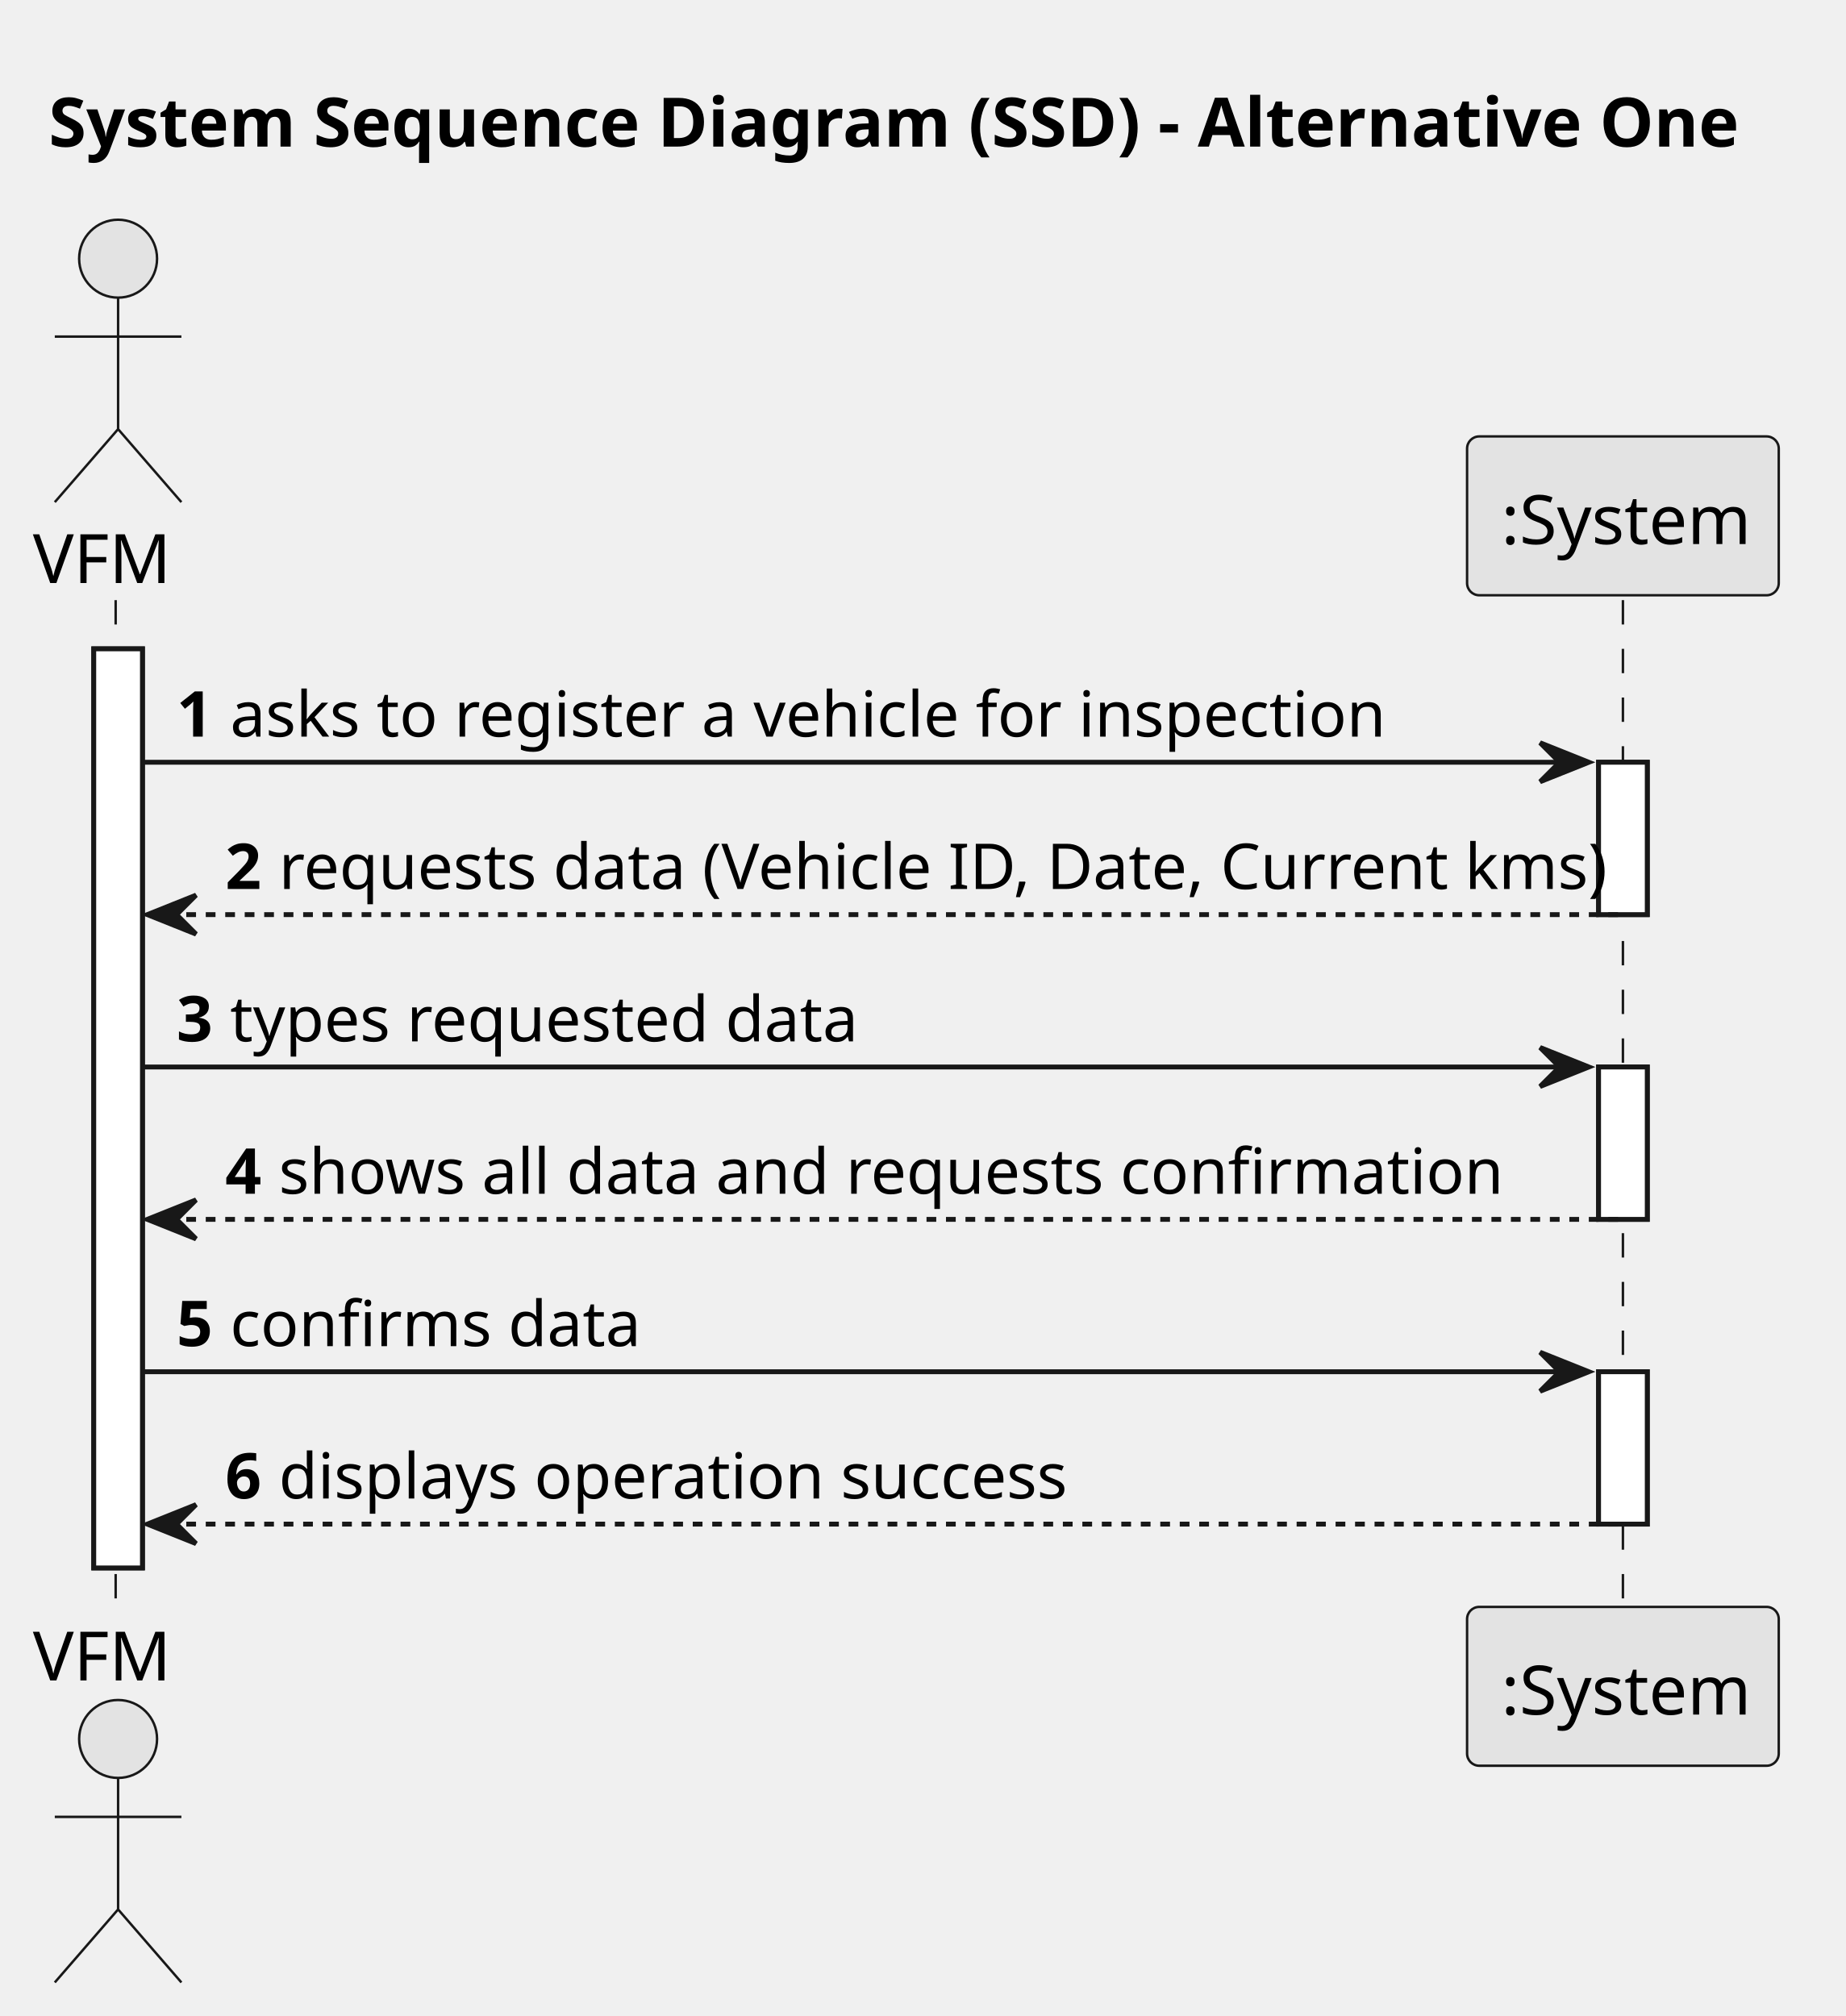
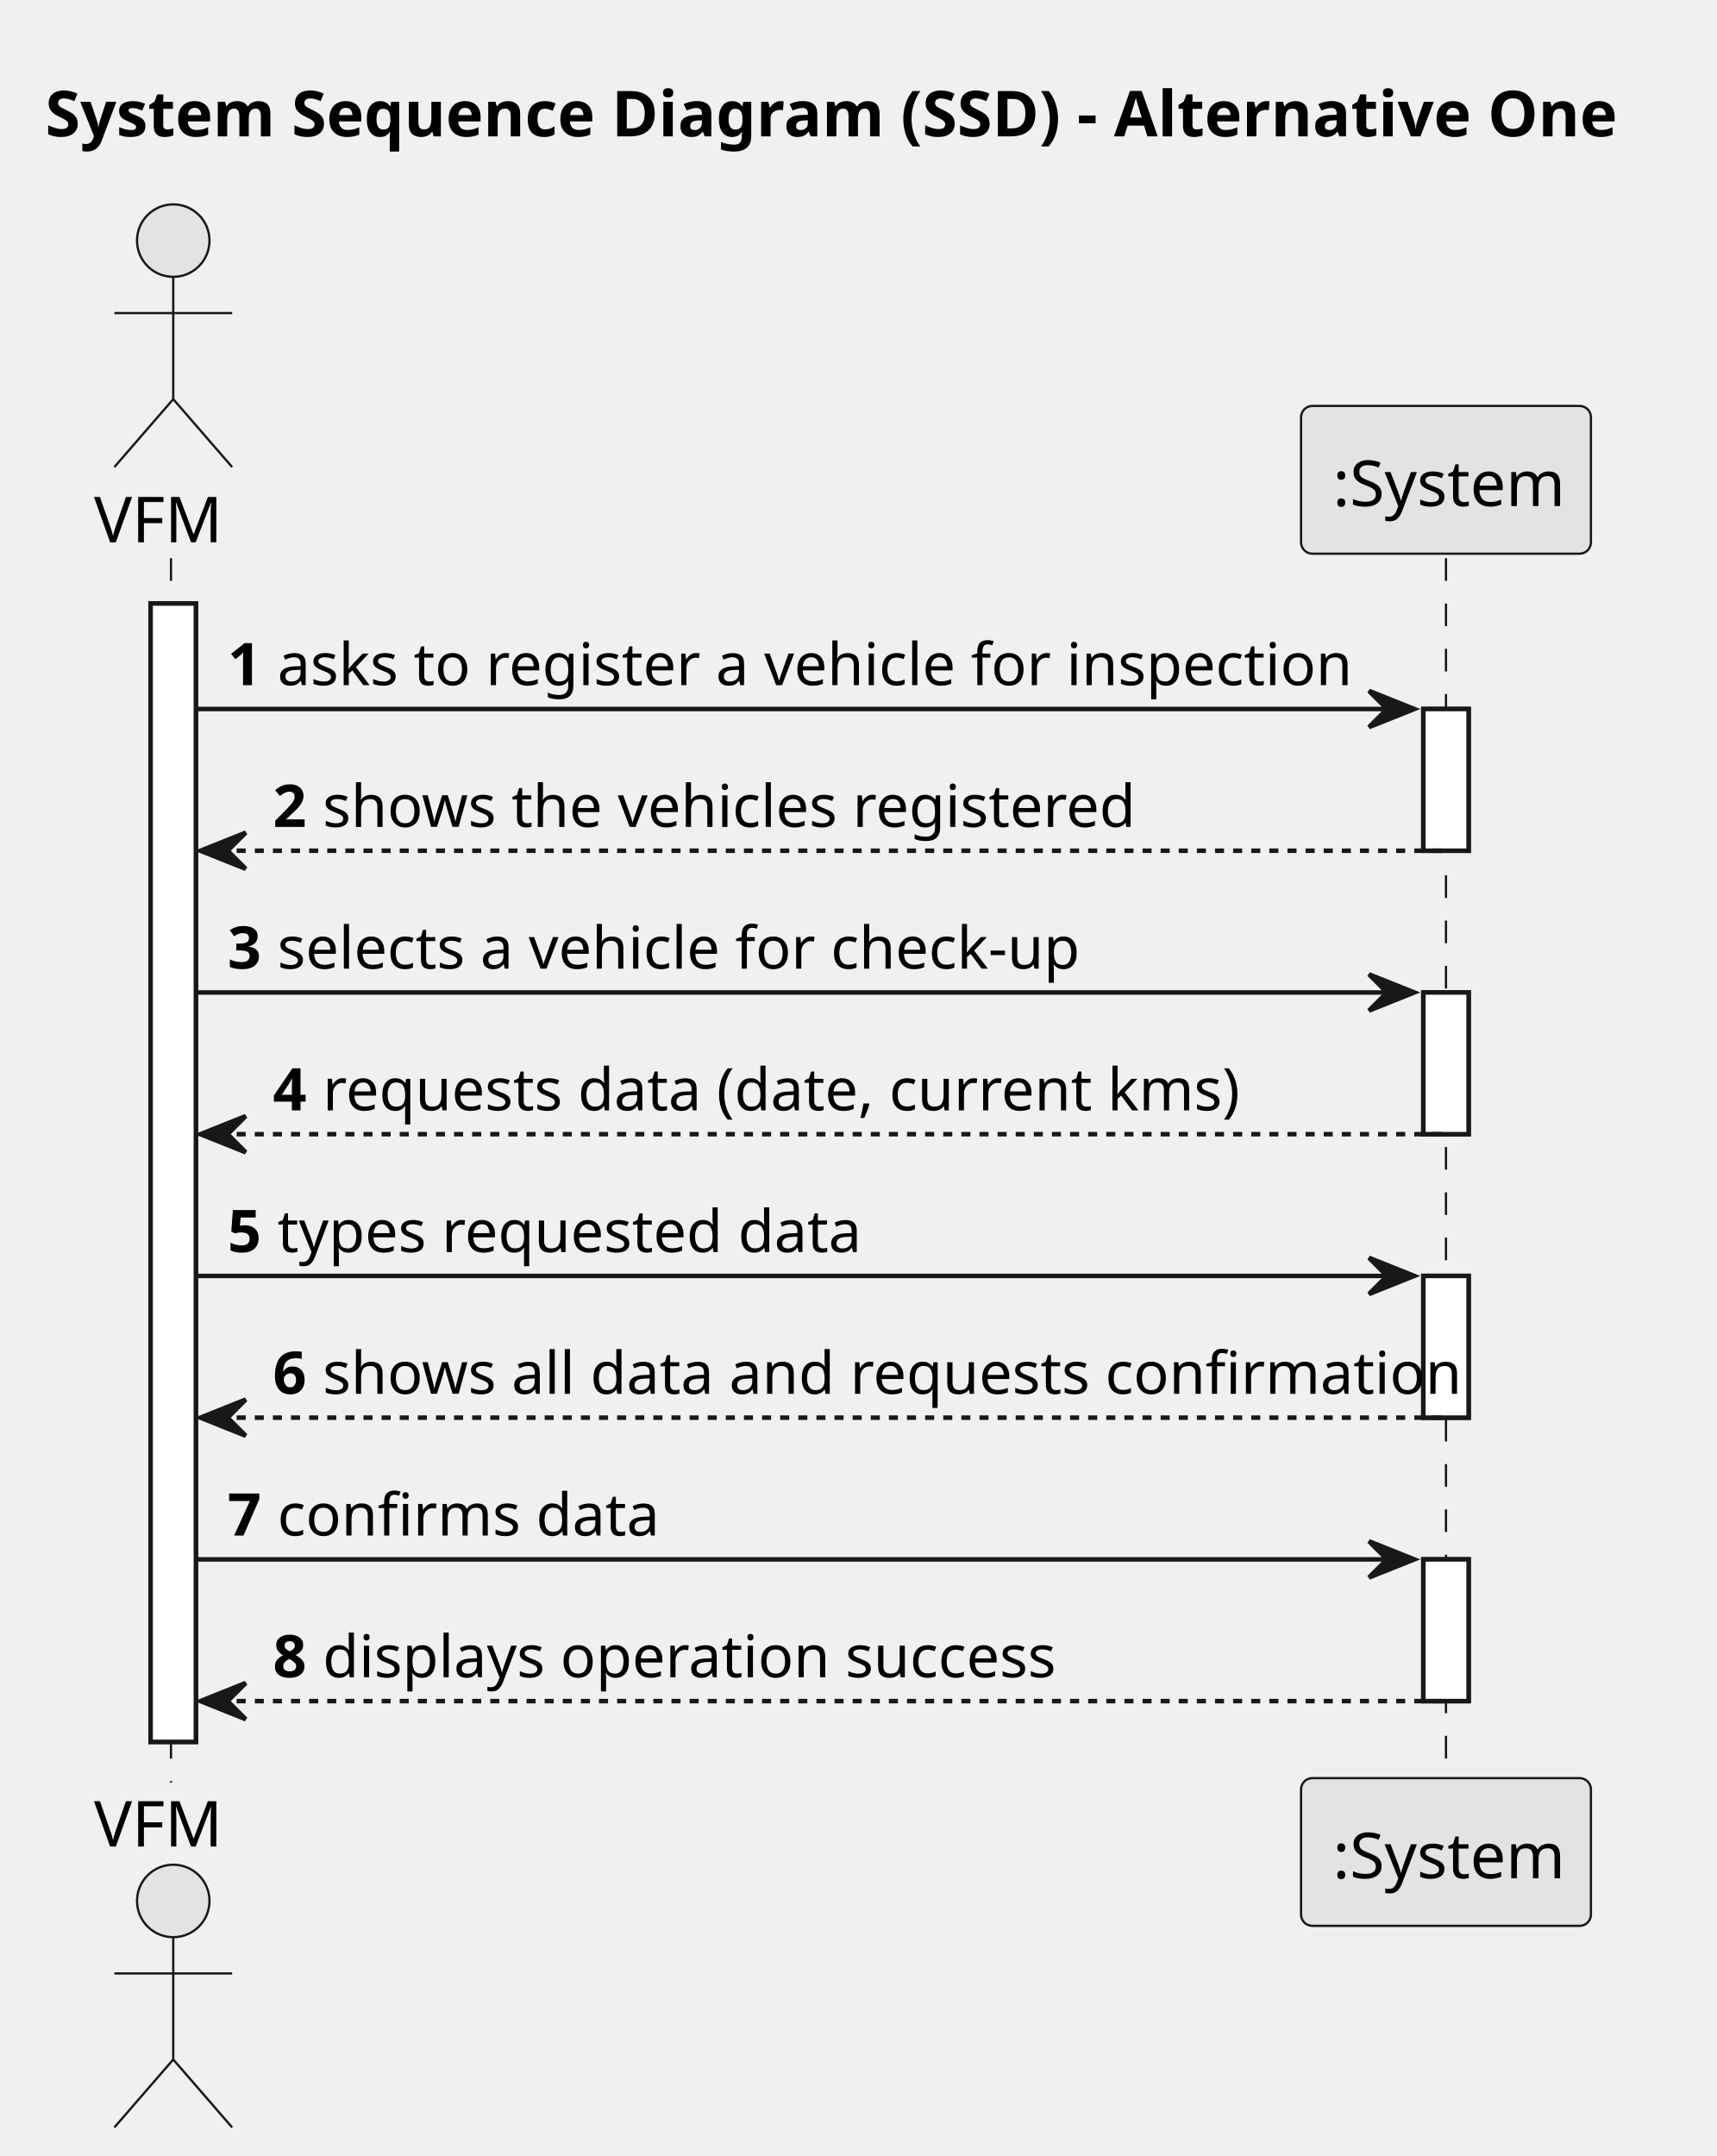
- <svg xmlns="http://www.w3.org/2000/svg" contentStyleType="text/css" height="414px" preserveAspectRatio="none" style="width:379px;height:414px;background:#FFFFFF;" version="1.1" viewBox="0 0 379 414" width="379px" zoomAndPan="magnify">
+ <svg xmlns="http://www.w3.org/2000/svg" contentStyleType="text/css" height="476px" preserveAspectRatio="none" style="width:379px;height:476px;background:#FFFFFF;" version="1.1" viewBox="0 0 379 476" width="379px" zoomAndPan="magnify">
  <defs />
  <g>
    <text fill="#000000" font-family="sans-serif" font-size="14" font-weight="bold" lengthAdjust="spacing" textLength="351" x="10" y="30.107">System Sequence Diagram (SSD) - Alternative One</text>
-     <rect fill="#FFFFFF" height="188.746" style="stroke:#181818;stroke-width:1.0;" width="10" x="19.25" y="133.242" />
-     <rect fill="#FFFFFF" height="31.291" style="stroke:#181818;stroke-width:1.0;" width="10" x="328.25" y="156.533" />
-     <rect fill="#FFFFFF" height="31.291" style="stroke:#181818;stroke-width:1.0;" width="10" x="328.25" y="219.115" />
-     <rect fill="#FFFFFF" height="31.291" style="stroke:#181818;stroke-width:1.0;" width="10" x="328.25" y="281.697" />
-     <line style="stroke:#181818;stroke-width:0.5;stroke-dasharray:5.0,5.0;" x1="23.75" x2="23.75" y1="123.242" y2="330.988" />
-     <line style="stroke:#181818;stroke-width:0.5;stroke-dasharray:5.0,5.0;" x1="333.25" x2="333.25" y1="123.242" y2="330.988" />
-     <text fill="#000000" font-family="sans-serif" font-size="14" lengthAdjust="spacing" textLength="29" x="6.75" y="119.728">VFM</text>
-     <ellipse cx="24.25" cy="53.121" fill="#E3E3E3" rx="8" ry="8" style="stroke:#181818;stroke-width:0.5;" />
-     <path d="M24.25,61.121 L24.25,88.121 M11.25,69.121 L37.25,69.121 M24.25,88.121 L11.25,103.121 M24.25,88.121 L37.25,103.121 " fill="none" style="stroke:#181818;stroke-width:0.5;" />
-     <text fill="#000000" font-family="sans-serif" font-size="14" lengthAdjust="spacing" textLength="29" x="6.75" y="345.096">VFM</text>
-     <ellipse cx="24.25" cy="357.109" fill="#E3E3E3" rx="8" ry="8" style="stroke:#181818;stroke-width:0.5;" />
-     <path d="M24.25,365.109 L24.25,392.109 M11.25,373.109 L37.25,373.109 M24.25,392.109 L11.25,407.109 M24.25,392.109 L37.25,407.109 " fill="none" style="stroke:#181818;stroke-width:0.5;" />
-     <rect fill="#E3E3E3" height="32.621" rx="2.5" ry="2.5" style="stroke:#181818;stroke-width:0.5;" width="64" x="301.25" y="89.621" />
-     <text fill="#000000" font-family="sans-serif" font-size="14" lengthAdjust="spacing" textLength="50" x="308.25" y="111.728">:System</text>
-     <rect fill="#E3E3E3" height="32.621" rx="2.5" ry="2.5" style="stroke:#181818;stroke-width:0.5;" width="64" x="301.25" y="329.988" />
-     <text fill="#000000" font-family="sans-serif" font-size="14" lengthAdjust="spacing" textLength="50" x="308.25" y="352.096">:System</text>
-     <rect fill="#FFFFFF" height="188.746" style="stroke:#181818;stroke-width:1.0;" width="10" x="19.25" y="133.242" />
-     <rect fill="#FFFFFF" height="31.291" style="stroke:#181818;stroke-width:1.0;" width="10" x="328.25" y="156.533" />
-     <rect fill="#FFFFFF" height="31.291" style="stroke:#181818;stroke-width:1.0;" width="10" x="328.25" y="219.115" />
-     <rect fill="#FFFFFF" height="31.291" style="stroke:#181818;stroke-width:1.0;" width="10" x="328.25" y="281.697" />
-     <polygon fill="#181818" points="316.25,152.533,326.25,156.533,316.25,160.533,320.25,156.533" style="stroke:#181818;stroke-width:1.0;" />
-     <line style="stroke:#181818;stroke-width:1.0;" x1="29.25" x2="322.25" y1="156.533" y2="156.533" />
-     <text fill="#000000" font-family="sans-serif" font-size="13" font-weight="bold" lengthAdjust="spacing" textLength="7" x="36.25" y="151.27">1</text>
-     <text fill="#000000" font-family="sans-serif" font-size="13" lengthAdjust="spacing" textLength="225" x="47.25" y="151.27">asks to register a vehicle for inspection</text>
-     <polygon fill="#181818" points="40.25,183.824,30.25,187.824,40.25,191.824,36.25,187.824" style="stroke:#181818;stroke-width:1.0;" />
-     <line style="stroke:#181818;stroke-width:1.0;stroke-dasharray:2.0,2.0;" x1="34.25" x2="332.25" y1="187.824" y2="187.824" />
-     <text fill="#000000" font-family="sans-serif" font-size="13" font-weight="bold" lengthAdjust="spacing" textLength="7" x="46.25" y="182.561">2</text>
-     <text fill="#000000" font-family="sans-serif" font-size="13" lengthAdjust="spacing" textLength="264" x="57.25" y="182.561">requests data (Vehicle ID, Date, Current kms)</text>
-     <polygon fill="#181818" points="316.25,215.115,326.25,219.115,316.25,223.115,320.25,219.115" style="stroke:#181818;stroke-width:1.0;" />
-     <line style="stroke:#181818;stroke-width:1.0;" x1="29.25" x2="322.25" y1="219.115" y2="219.115" />
-     <text fill="#000000" font-family="sans-serif" font-size="13" font-weight="bold" lengthAdjust="spacing" textLength="7" x="36.25" y="213.852">3</text>
-     <text fill="#000000" font-family="sans-serif" font-size="13" lengthAdjust="spacing" textLength="122" x="47.25" y="213.852">types requested data</text>
-     <polygon fill="#181818" points="40.25,246.406,30.25,250.406,40.25,254.406,36.25,250.406" style="stroke:#181818;stroke-width:1.0;" />
-     <line style="stroke:#181818;stroke-width:1.0;stroke-dasharray:2.0,2.0;" x1="34.25" x2="332.25" y1="250.406" y2="250.406" />
-     <text fill="#000000" font-family="sans-serif" font-size="13" font-weight="bold" lengthAdjust="spacing" textLength="7" x="46.25" y="245.144">4</text>
-     <text fill="#000000" font-family="sans-serif" font-size="13" lengthAdjust="spacing" textLength="236" x="57.25" y="245.144">shows all data and requests confirmation</text>
-     <polygon fill="#181818" points="316.25,277.697,326.25,281.697,316.25,285.697,320.25,281.697" style="stroke:#181818;stroke-width:1.0;" />
-     <line style="stroke:#181818;stroke-width:1.0;" x1="29.25" x2="322.25" y1="281.697" y2="281.697" />
-     <text fill="#000000" font-family="sans-serif" font-size="13" font-weight="bold" lengthAdjust="spacing" textLength="7" x="36.25" y="276.435">5</text>
-     <text fill="#000000" font-family="sans-serif" font-size="13" lengthAdjust="spacing" textLength="78" x="47.25" y="276.435">confirms data</text>
-     <polygon fill="#181818" points="40.25,308.988,30.25,312.988,40.25,316.988,36.25,312.988" style="stroke:#181818;stroke-width:1.0;" />
-     <line style="stroke:#181818;stroke-width:1.0;stroke-dasharray:2.0,2.0;" x1="34.25" x2="332.25" y1="312.988" y2="312.988" />
-     <text fill="#000000" font-family="sans-serif" font-size="13" font-weight="bold" lengthAdjust="spacing" textLength="7" x="46.25" y="307.726">6</text>
-     <text fill="#000000" font-family="sans-serif" font-size="13" lengthAdjust="spacing" textLength="158" x="57.25" y="307.726">displays operation success</text>
+     <rect fill="#FFFFFF" height="251.328" style="stroke:#181818;stroke-width:1.0;" width="10" x="33.25" y="133.242" />
+     <rect fill="#FFFFFF" height="31.291" style="stroke:#181818;stroke-width:1.0;" width="10" x="314.25" y="156.533" />
+     <rect fill="#FFFFFF" height="31.291" style="stroke:#181818;stroke-width:1.0;" width="10" x="314.25" y="219.115" />
+     <rect fill="#FFFFFF" height="31.291" style="stroke:#181818;stroke-width:1.0;" width="10" x="314.25" y="281.697" />
+     <rect fill="#FFFFFF" height="31.291" style="stroke:#181818;stroke-width:1.0;" width="10" x="314.25" y="344.279" />
+     <line style="stroke:#181818;stroke-width:0.5;stroke-dasharray:5.0,5.0;" x1="37.75" x2="37.75" y1="123.242" y2="393.57" />
+     <line style="stroke:#181818;stroke-width:0.5;stroke-dasharray:5.0,5.0;" x1="319.25" x2="319.25" y1="123.242" y2="393.57" />
+     <text fill="#000000" font-family="sans-serif" font-size="14" lengthAdjust="spacing" textLength="29" x="20.75" y="119.728">VFM</text>
+     <ellipse cx="38.25" cy="53.121" fill="#E3E3E3" rx="8" ry="8" style="stroke:#181818;stroke-width:0.5;" />
+     <path d="M38.25,61.121 L38.25,88.121 M25.25,69.121 L51.25,69.121 M38.25,88.121 L25.25,103.121 M38.25,88.121 L51.25,103.121 " fill="none" style="stroke:#181818;stroke-width:0.5;" />
+     <text fill="#000000" font-family="sans-serif" font-size="14" lengthAdjust="spacing" textLength="29" x="20.75" y="407.678">VFM</text>
+     <ellipse cx="38.25" cy="419.691" fill="#E3E3E3" rx="8" ry="8" style="stroke:#181818;stroke-width:0.5;" />
+     <path d="M38.25,427.691 L38.25,454.691 M25.25,435.691 L51.25,435.691 M38.25,454.691 L25.25,469.691 M38.25,454.691 L51.25,469.691 " fill="none" style="stroke:#181818;stroke-width:0.5;" />
+     <rect fill="#E3E3E3" height="32.621" rx="2.5" ry="2.5" style="stroke:#181818;stroke-width:0.5;" width="64" x="287.25" y="89.621" />
+     <text fill="#000000" font-family="sans-serif" font-size="14" lengthAdjust="spacing" textLength="50" x="294.25" y="111.728">:System</text>
+     <rect fill="#E3E3E3" height="32.621" rx="2.5" ry="2.5" style="stroke:#181818;stroke-width:0.5;" width="64" x="287.25" y="392.57" />
+     <text fill="#000000" font-family="sans-serif" font-size="14" lengthAdjust="spacing" textLength="50" x="294.25" y="414.678">:System</text>
+     <rect fill="#FFFFFF" height="251.328" style="stroke:#181818;stroke-width:1.0;" width="10" x="33.25" y="133.242" />
+     <rect fill="#FFFFFF" height="31.291" style="stroke:#181818;stroke-width:1.0;" width="10" x="314.25" y="156.533" />
+     <rect fill="#FFFFFF" height="31.291" style="stroke:#181818;stroke-width:1.0;" width="10" x="314.25" y="219.115" />
+     <rect fill="#FFFFFF" height="31.291" style="stroke:#181818;stroke-width:1.0;" width="10" x="314.25" y="281.697" />
+     <rect fill="#FFFFFF" height="31.291" style="stroke:#181818;stroke-width:1.0;" width="10" x="314.25" y="344.279" />
+     <polygon fill="#181818" points="302.25,152.533,312.25,156.533,302.25,160.533,306.25,156.533" style="stroke:#181818;stroke-width:1.0;" />
+     <line style="stroke:#181818;stroke-width:1.0;" x1="43.25" x2="308.25" y1="156.533" y2="156.533" />
+     <text fill="#000000" font-family="sans-serif" font-size="13" font-weight="bold" lengthAdjust="spacing" textLength="7" x="50.25" y="151.27">1</text>
+     <text fill="#000000" font-family="sans-serif" font-size="13" lengthAdjust="spacing" textLength="225" x="61.25" y="151.27">asks to register a vehicle for inspection</text>
+     <polygon fill="#181818" points="54.25,183.824,44.25,187.824,54.25,191.824,50.25,187.824" style="stroke:#181818;stroke-width:1.0;" />
+     <line style="stroke:#181818;stroke-width:1.0;stroke-dasharray:2.0,2.0;" x1="48.25" x2="318.25" y1="187.824" y2="187.824" />
+     <text fill="#000000" font-family="sans-serif" font-size="13" font-weight="bold" lengthAdjust="spacing" textLength="7" x="60.25" y="182.561">2</text>
+     <text fill="#000000" font-family="sans-serif" font-size="13" lengthAdjust="spacing" textLength="170" x="71.25" y="182.561">shows the vehicles registered</text>
+     <polygon fill="#181818" points="302.25,215.115,312.25,219.115,302.25,223.115,306.25,219.115" style="stroke:#181818;stroke-width:1.0;" />
+     <line style="stroke:#181818;stroke-width:1.0;" x1="43.25" x2="308.25" y1="219.115" y2="219.115" />
+     <text fill="#000000" font-family="sans-serif" font-size="13" font-weight="bold" lengthAdjust="spacing" textLength="7" x="50.25" y="213.852">3</text>
+     <text fill="#000000" font-family="sans-serif" font-size="13" lengthAdjust="spacing" textLength="171" x="61.25" y="213.852">selects a vehicle for check-up</text>
+     <polygon fill="#181818" points="54.25,246.406,44.25,250.406,54.25,254.406,50.25,250.406" style="stroke:#181818;stroke-width:1.0;" />
+     <line style="stroke:#181818;stroke-width:1.0;stroke-dasharray:2.0,2.0;" x1="48.25" x2="318.25" y1="250.406" y2="250.406" />
+     <text fill="#000000" font-family="sans-serif" font-size="13" font-weight="bold" lengthAdjust="spacing" textLength="7" x="60.25" y="245.144">4</text>
+     <text fill="#000000" font-family="sans-serif" font-size="13" lengthAdjust="spacing" textLength="193" x="71.25" y="245.144">requests data (date, current kms)</text>
+     <polygon fill="#181818" points="302.25,277.697,312.25,281.697,302.25,285.697,306.25,281.697" style="stroke:#181818;stroke-width:1.0;" />
+     <line style="stroke:#181818;stroke-width:1.0;" x1="43.25" x2="308.25" y1="281.697" y2="281.697" />
+     <text fill="#000000" font-family="sans-serif" font-size="13" font-weight="bold" lengthAdjust="spacing" textLength="7" x="50.25" y="276.435">5</text>
+     <text fill="#000000" font-family="sans-serif" font-size="13" lengthAdjust="spacing" textLength="122" x="61.25" y="276.435">types requested data</text>
+     <polygon fill="#181818" points="54.25,308.988,44.25,312.988,54.25,316.988,50.25,312.988" style="stroke:#181818;stroke-width:1.0;" />
+     <line style="stroke:#181818;stroke-width:1.0;stroke-dasharray:2.0,2.0;" x1="48.25" x2="318.25" y1="312.988" y2="312.988" />
+     <text fill="#000000" font-family="sans-serif" font-size="13" font-weight="bold" lengthAdjust="spacing" textLength="7" x="60.25" y="307.726">6</text>
+     <text fill="#000000" font-family="sans-serif" font-size="13" lengthAdjust="spacing" textLength="236" x="71.25" y="307.726">shows all data and requests confirmation</text>
+     <polygon fill="#181818" points="302.25,340.279,312.25,344.279,302.25,348.279,306.25,344.279" style="stroke:#181818;stroke-width:1.0;" />
+     <line style="stroke:#181818;stroke-width:1.0;" x1="43.25" x2="308.25" y1="344.279" y2="344.279" />
+     <text fill="#000000" font-family="sans-serif" font-size="13" font-weight="bold" lengthAdjust="spacing" textLength="7" x="50.25" y="339.017">7</text>
+     <text fill="#000000" font-family="sans-serif" font-size="13" lengthAdjust="spacing" textLength="78" x="61.25" y="339.017">confirms data</text>
+     <polygon fill="#181818" points="54.25,371.57,44.25,375.57,54.25,379.57,50.25,375.57" style="stroke:#181818;stroke-width:1.0;" />
+     <line style="stroke:#181818;stroke-width:1.0;stroke-dasharray:2.0,2.0;" x1="48.25" x2="318.25" y1="375.57" y2="375.57" />
+     <text fill="#000000" font-family="sans-serif" font-size="13" font-weight="bold" lengthAdjust="spacing" textLength="7" x="60.25" y="370.308">8</text>
+     <text fill="#000000" font-family="sans-serif" font-size="13" lengthAdjust="spacing" textLength="158" x="71.25" y="370.308">displays operation success</text>
  </g>
</svg>
